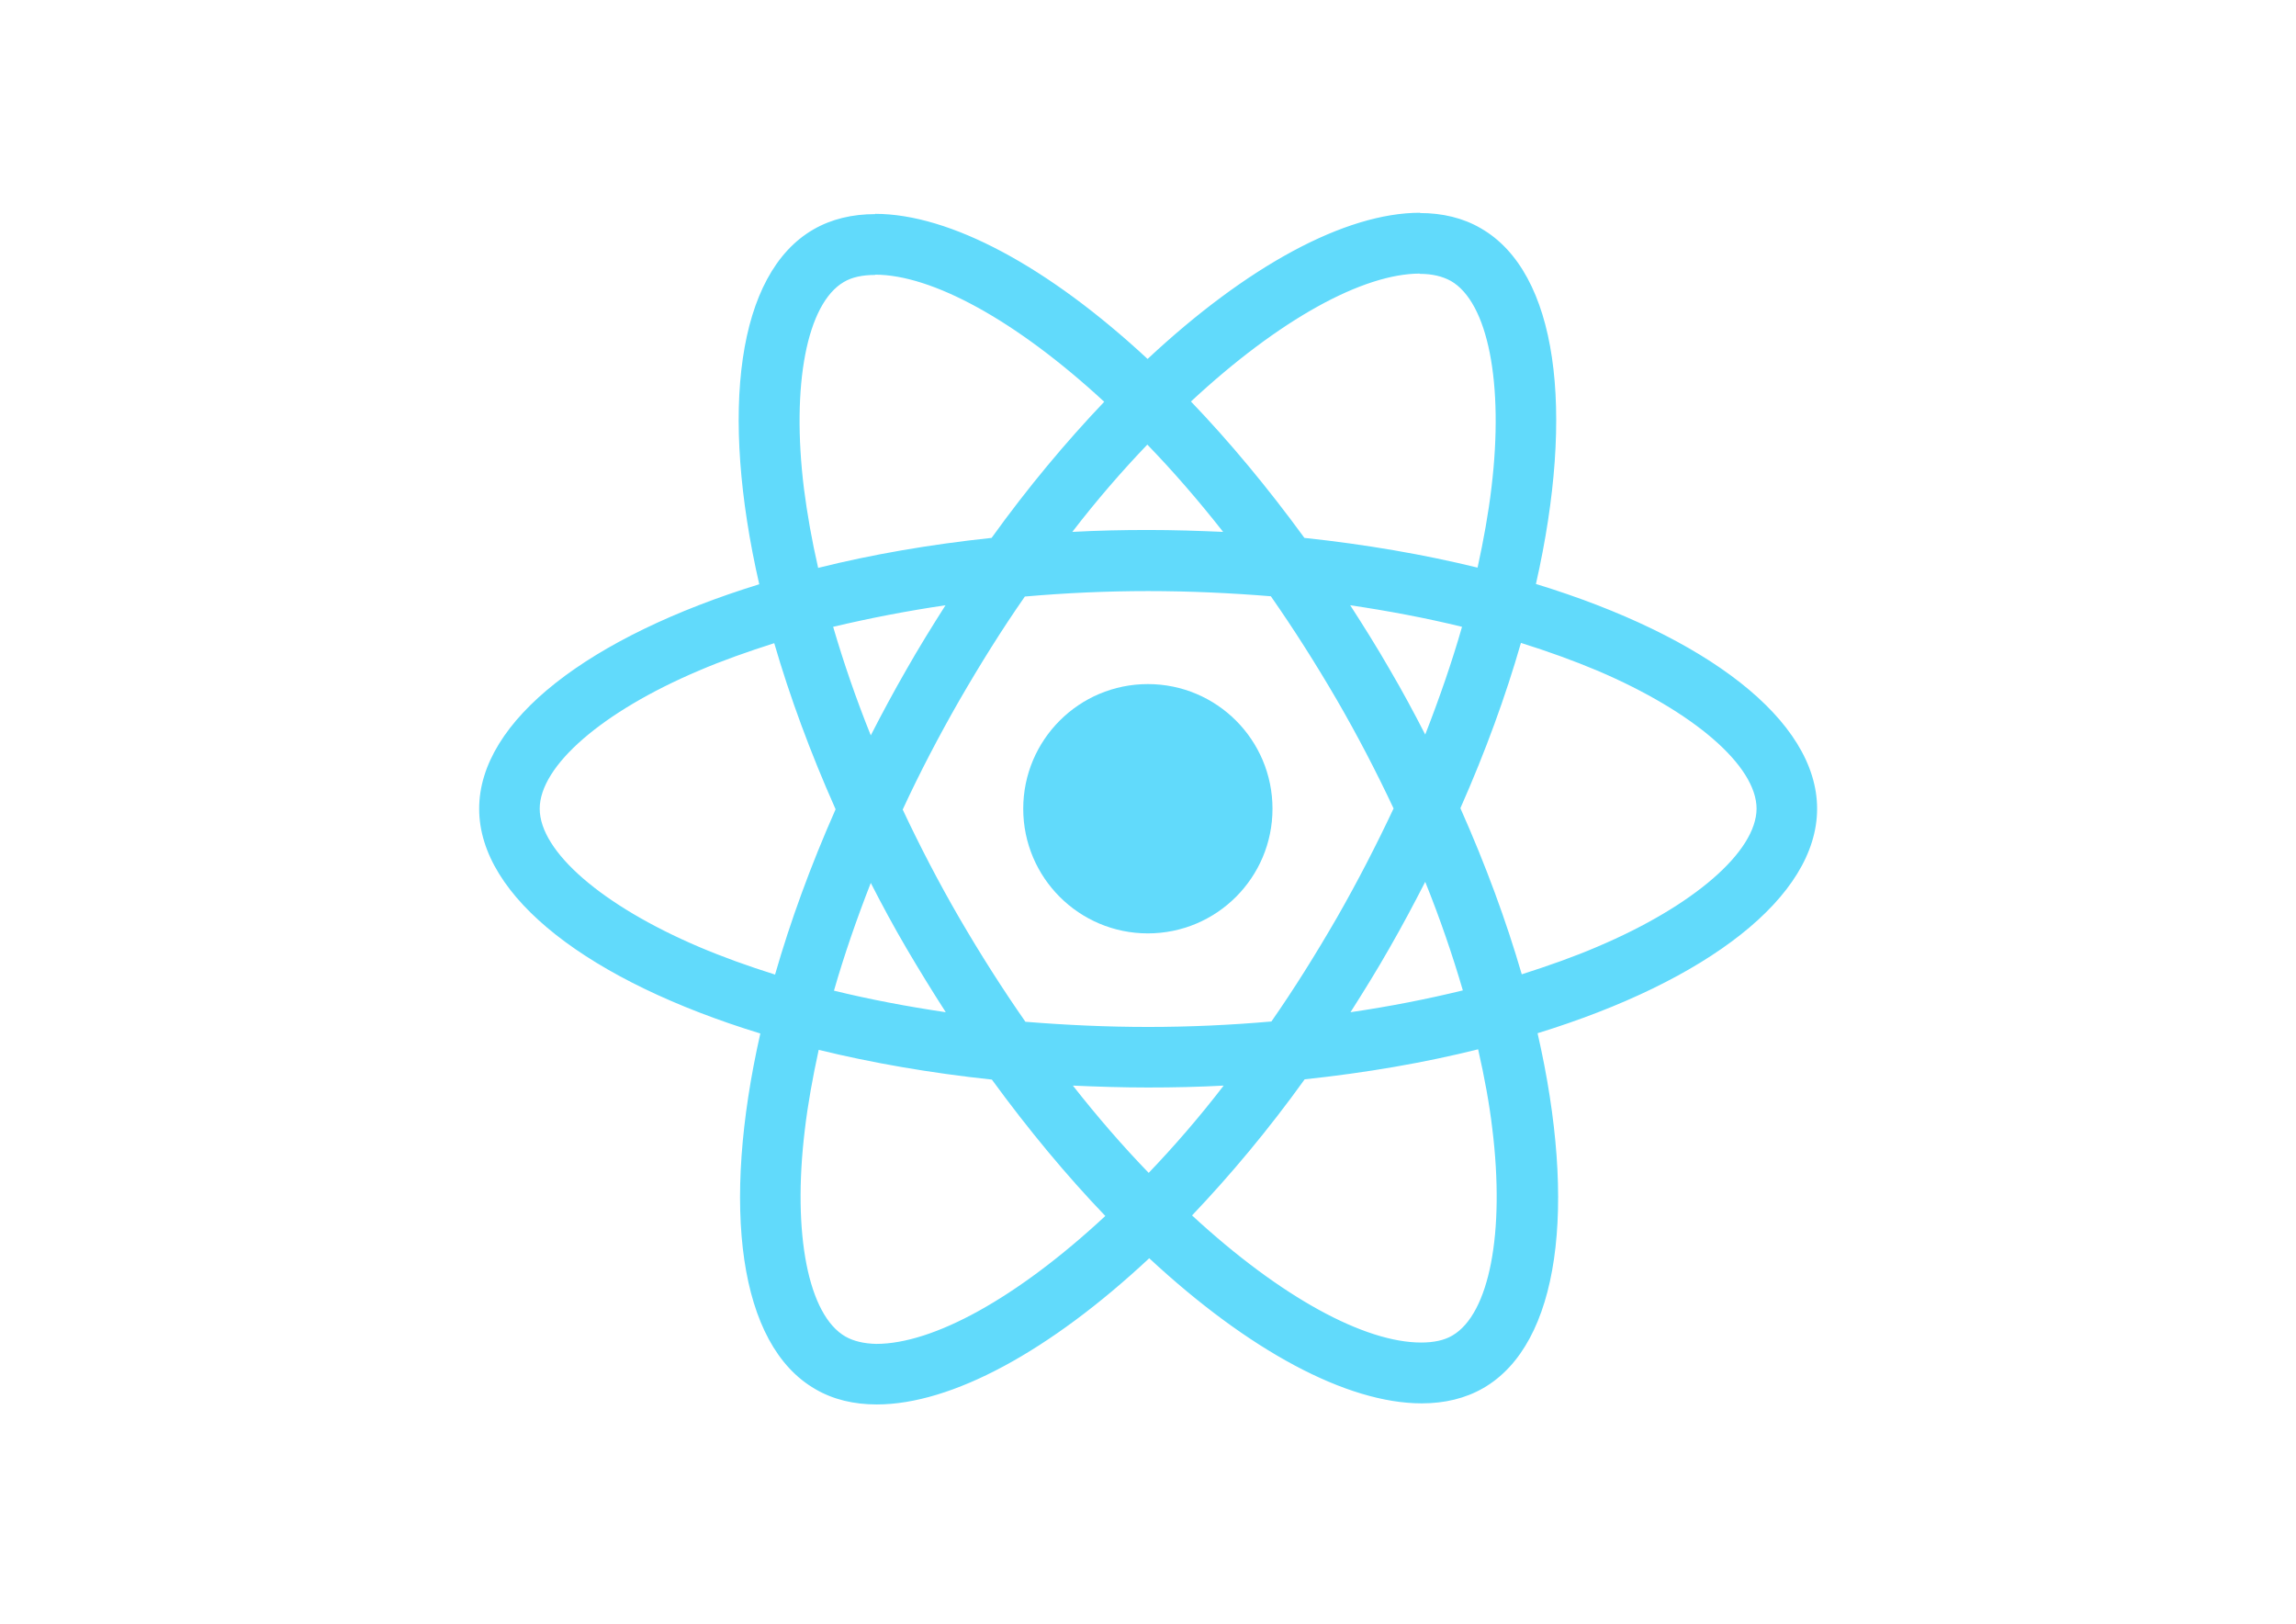
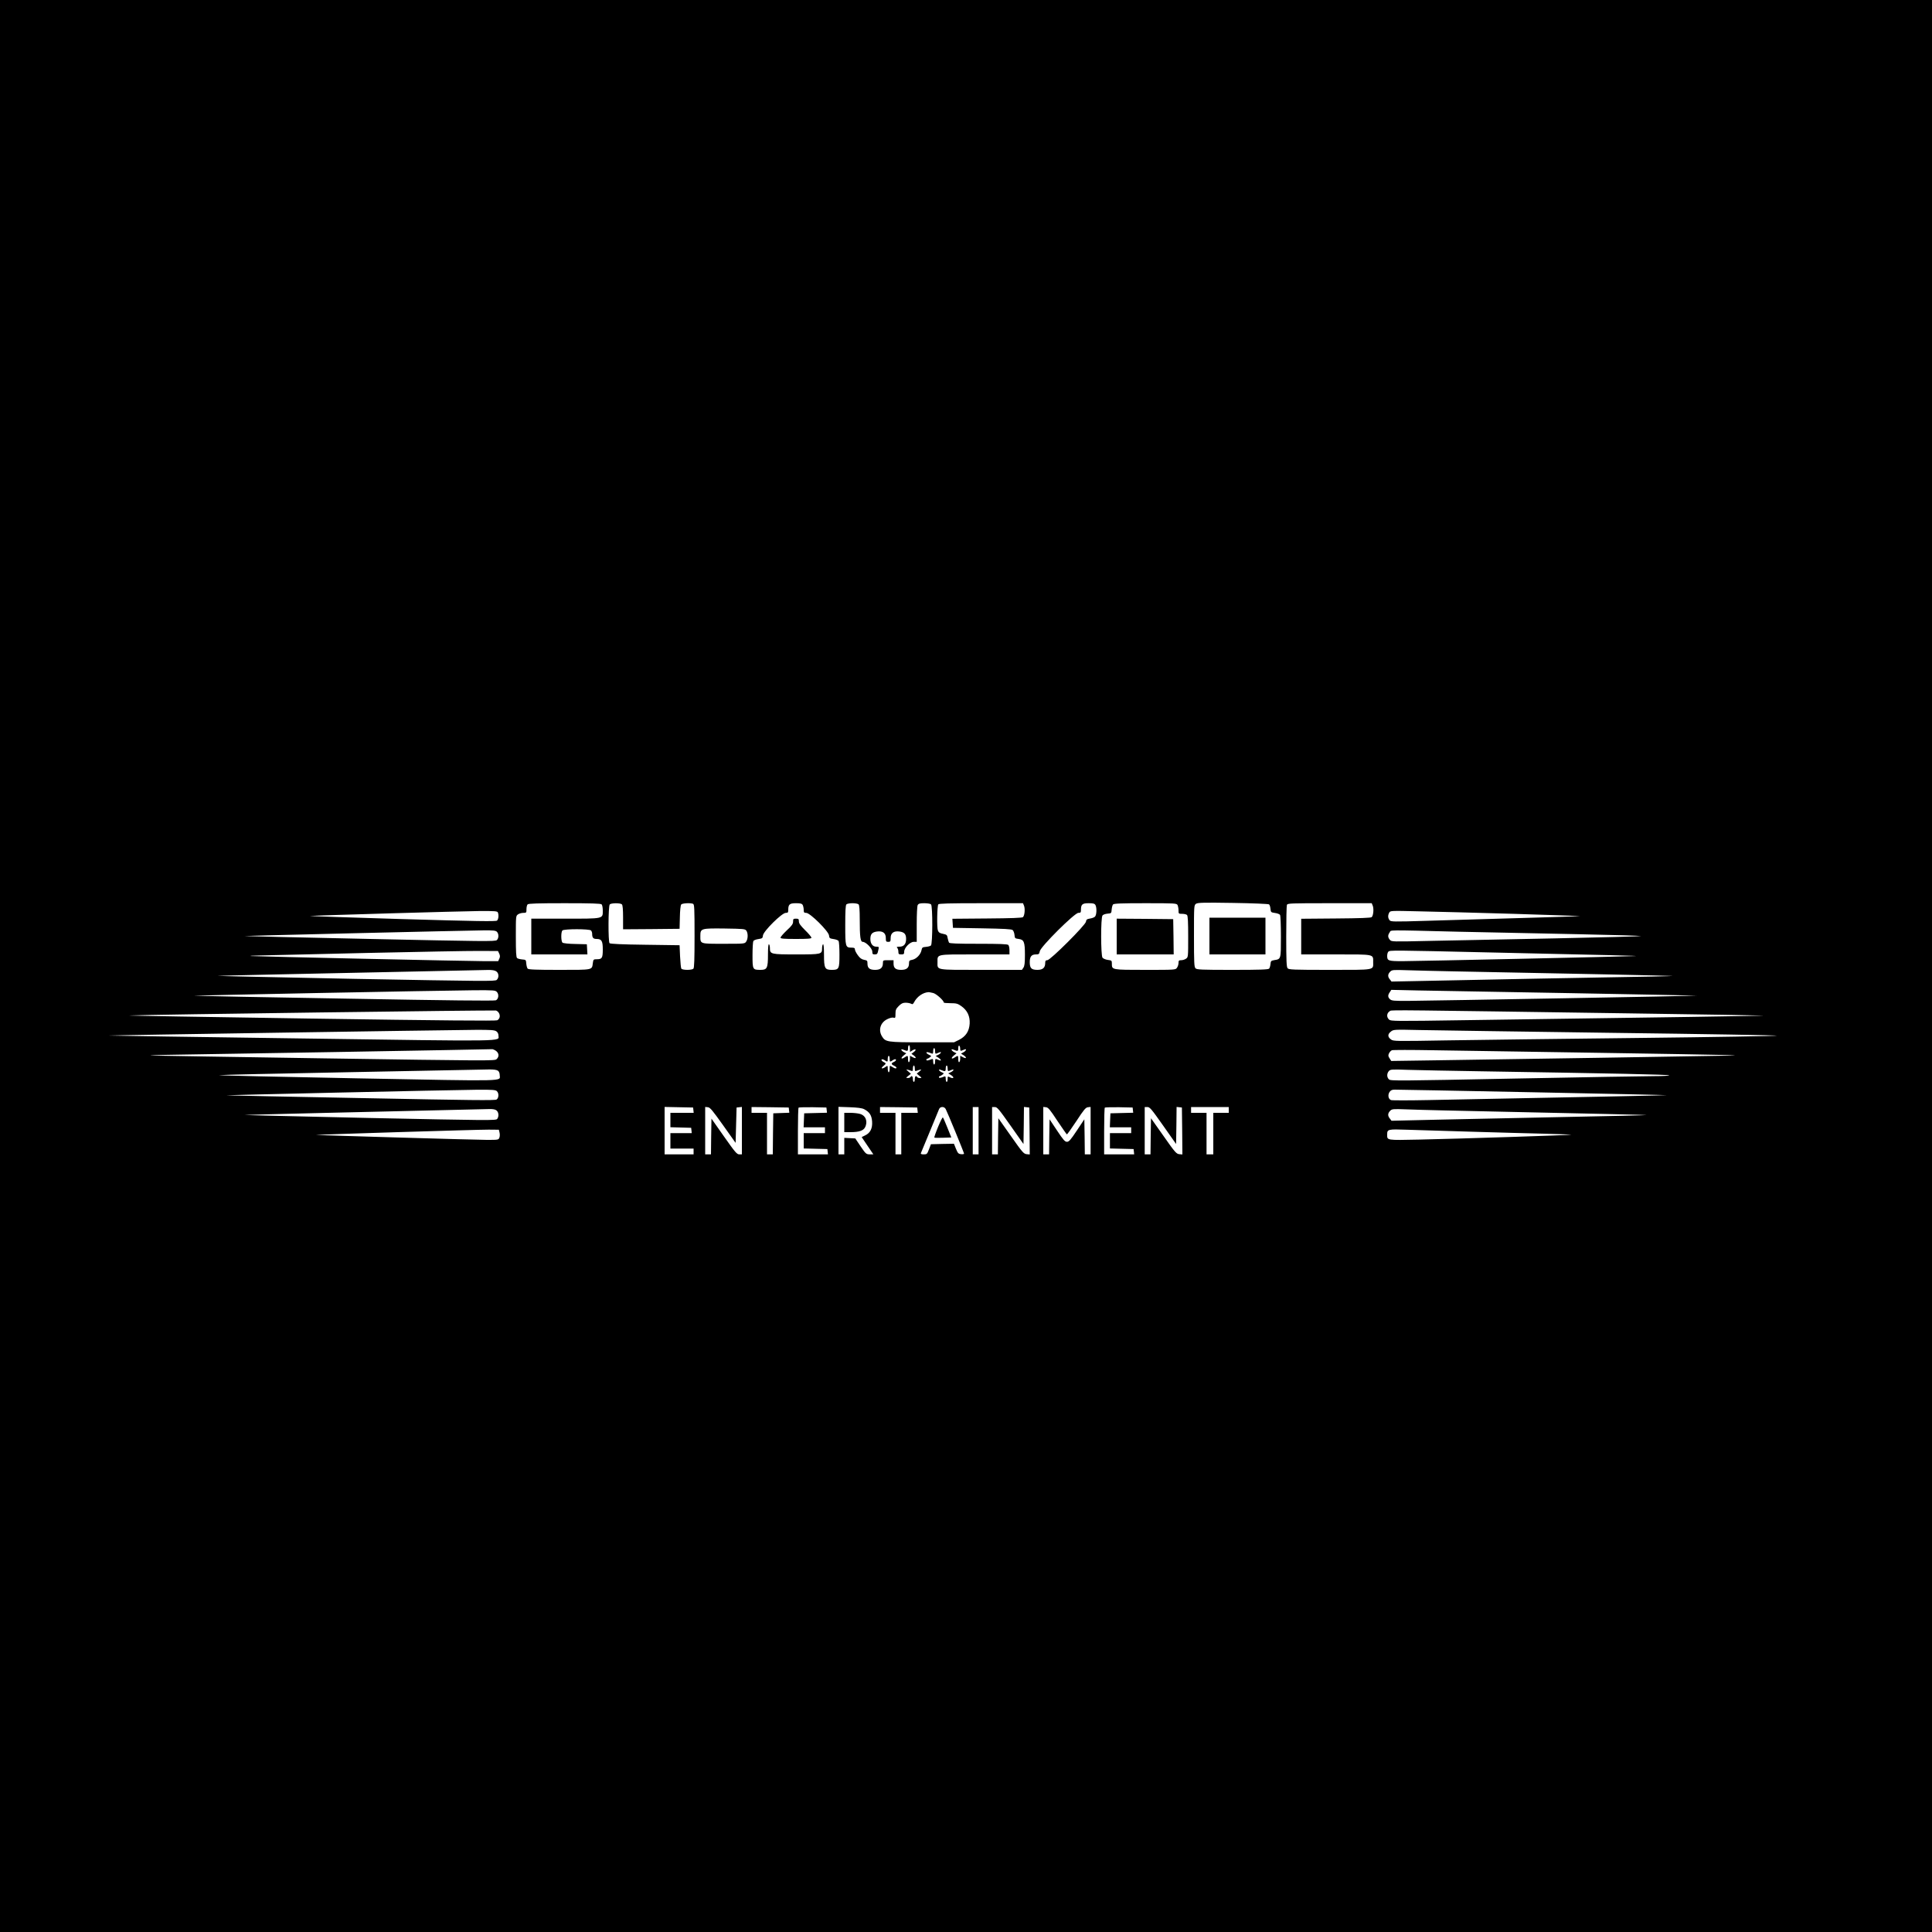
- <svg xmlns="http://www.w3.org/2000/svg" viewBox="0 0 841.9 595.3">
-   <g fill="#61DAFB">
-     <path d="M666.3 296.5c0-32.5-40.7-63.3-103.1-82.4 14.4-63.6 8-114.2-20.2-130.4-6.5-3.8-14.1-5.6-22.4-5.6v22.3c4.6 0 8.3.9 11.4 2.6 13.6 7.8 19.5 37.5 14.9 75.7-1.1 9.4-2.9 19.3-5.1 29.4-19.6-4.8-41-8.5-63.5-10.9-13.5-18.5-27.5-35.3-41.6-50 32.6-30.3 63.2-46.9 84-46.9V78c-27.5 0-63.5 19.6-99.9 53.6-36.4-33.8-72.4-53.2-99.9-53.2v22.3c20.7 0 51.4 16.5 84 46.6-14 14.7-28 31.4-41.3 49.9-22.6 2.4-44 6.1-63.6 11-2.3-10-4-19.7-5.2-29-4.7-38.2 1.1-67.9 14.6-75.8 3-1.8 6.9-2.6 11.5-2.6V78.5c-8.4 0-16 1.8-22.6 5.6-28.1 16.2-34.4 66.7-19.9 130.1-62.2 19.2-102.7 49.9-102.7 82.3 0 32.5 40.7 63.3 103.1 82.4-14.4 63.6-8 114.2 20.2 130.4 6.5 3.8 14.1 5.6 22.5 5.6 27.5 0 63.5-19.6 99.9-53.6 36.4 33.8 72.4 53.2 99.9 53.2 8.4 0 16-1.8 22.6-5.6 28.1-16.2 34.4-66.7 19.9-130.1 62-19.1 102.5-49.9 102.5-82.3zm-130.2-66.7c-3.7 12.9-8.3 26.2-13.5 39.5-4.1-8-8.4-16-13.1-24-4.6-8-9.5-15.8-14.4-23.4 14.2 2.1 27.9 4.7 41 7.9zm-45.8 106.5c-7.8 13.5-15.8 26.3-24.1 38.2-14.9 1.3-30 2-45.2 2-15.1 0-30.2-.7-45-1.9-8.3-11.9-16.4-24.6-24.2-38-7.6-13.1-14.5-26.4-20.8-39.8 6.2-13.4 13.2-26.8 20.7-39.9 7.8-13.5 15.8-26.3 24.1-38.2 14.9-1.3 30-2 45.2-2 15.1 0 30.2.7 45 1.9 8.3 11.9 16.4 24.6 24.2 38 7.6 13.1 14.5 26.4 20.8 39.8-6.3 13.4-13.2 26.8-20.7 39.9zm32.3-13c5.4 13.4 10 26.8 13.8 39.8-13.1 3.2-26.9 5.9-41.2 8 4.9-7.7 9.8-15.6 14.4-23.7 4.6-8 8.9-16.1 13-24.1zM421.2 430c-9.3-9.6-18.6-20.3-27.8-32 9 .4 18.2.7 27.5.7 9.4 0 18.7-.2 27.8-.7-9 11.7-18.3 22.4-27.5 32zm-74.4-58.9c-14.2-2.1-27.9-4.7-41-7.9 3.7-12.9 8.3-26.2 13.5-39.5 4.1 8 8.4 16 13.1 24 4.7 8 9.5 15.8 14.4 23.4zM420.7 163c9.3 9.6 18.6 20.3 27.8 32-9-.4-18.2-.7-27.5-.7-9.4 0-18.7.2-27.8.7 9-11.7 18.3-22.4 27.5-32zm-74 58.9c-4.9 7.7-9.8 15.6-14.4 23.7-4.6 8-8.9 16-13 24-5.4-13.4-10-26.8-13.8-39.8 13.1-3.1 26.9-5.8 41.2-7.9zm-90.5 125.2c-35.4-15.1-58.3-34.9-58.3-50.6 0-15.7 22.9-35.6 58.3-50.6 8.6-3.7 18-7 27.7-10.1 5.7 19.6 13.2 40 22.5 60.9-9.2 20.8-16.6 41.1-22.2 60.6-9.9-3.1-19.3-6.5-28-10.2zM310 490c-13.6-7.8-19.5-37.5-14.9-75.7 1.1-9.4 2.9-19.3 5.1-29.4 19.6 4.8 41 8.5 63.5 10.9 13.5 18.5 27.5 35.3 41.6 50-32.6 30.3-63.2 46.9-84 46.9-4.5-.1-8.3-1-11.3-2.7zm237.2-76.2c4.7 38.2-1.1 67.9-14.6 75.8-3 1.8-6.9 2.6-11.5 2.6-20.7 0-51.4-16.5-84-46.6 14-14.7 28-31.4 41.3-49.9 22.6-2.4 44-6.1 63.6-11 2.3 10.1 4.1 19.8 5.2 29.1zm38.5-66.7c-8.6 3.7-18 7-27.7 10.1-5.7-19.6-13.2-40-22.5-60.9 9.2-20.8 16.6-41.1 22.2-60.6 9.9 3.1 19.3 6.5 28.1 10.2 35.4 15.1 58.3 34.9 58.3 50.6-.1 15.7-23 35.6-58.4 50.6zM320.8 78.4z" />
-     <circle cx="420.9" cy="296.5" r="45.7" />
-     <path d="M520.5 78.1z" />
+ <svg xmlns="http://www.w3.org/2000/svg" version="1.0" width="2000pt" height="2000pt" viewBox="0 0 2000 2000" preserveAspectRatio="xMidYMid meet">
+   <g transform="translate(0,2000) scale(0.1,-0.1)" fill="#000000" stroke="none">
+     <path d="M0 10000 l0 -10000 10000 0 10000 0 0 10000 0 10000 -10000 0 -10000 0 0 -10000z m13137 638 c7 -5 13 -26 15 -46 3 -35 5 -37 46 -43 24 -3 48 -12 53 -20 5 -8 9 -109 9 -225 0 -235 1 -232 -68 -243 -34 -6 -37 -9 -40 -41 -2 -19 -8 -41 -14 -47 -8 -10 -96 -13 -379 -13 -321 0 -370 2 -383 16 -14 13 -16 58 -16 334 0 313 0 319 21 334 18 12 74 14 383 9 202 -3 366 -10 373 -15z m-6909 0 c7 -7 12 -36 12 -64 0 -87 12 -84 -392 -84 l-348 0 0 -185 0 -185 291 0 290 0 -3 53 -3 52 -119 3 c-67 1 -126 7 -133 14 -16 13 -17 110 -1 126 17 17 279 17 296 0 7 -7 12 -22 12 -34 0 -41 11 -54 45 -54 53 0 65 -20 65 -109 0 -88 -8 -101 -61 -101 -35 0 -37 -2 -42 -40 -10 -73 6 -70 -347 -70 -244 0 -320 3 -328 13 -6 7 -12 30 -14 52 -3 39 -4 40 -43 43 -22 2 -45 8 -52 14 -10 8 -13 64 -13 224 0 209 0 213 22 228 12 9 37 16 55 16 32 0 33 2 33 38 0 21 5 43 12 50 9 9 108 12 383 12 275 0 374 -3 383 -12z m210 0 c8 -8 12 -53 12 -135 l0 -123 293 2 292 3 3 119 c1 67 7 126 14 133 11 13 93 18 122 7 14 -5 16 -44 16 -333 0 -241 -3 -330 -12 -339 -16 -16 -114 -16 -125 1 -4 6 -10 64 -13 127 l-5 115 -357 5 c-246 3 -361 9 -368 16 -15 15 -14 382 2 401 13 16 110 17 126 1z m1872 -7 c5 -11 10 -33 10 -50 0 -27 4 -31 26 -31 40 0 232 -190 236 -234 3 -28 7 -31 46 -37 24 -3 48 -12 53 -20 5 -8 9 -71 9 -141 0 -149 -5 -158 -80 -158 -72 0 -80 17 -80 158 0 73 -4 111 -10 107 -5 -3 -10 -21 -10 -40 0 -64 -5 -65 -267 -65 -264 0 -273 2 -273 66 0 18 -4 36 -10 39 -6 4 -10 -34 -10 -107 0 -140 -9 -158 -76 -158 -83 0 -84 2 -84 153 0 73 4 138 9 146 5 8 29 17 53 20 39 6 43 9 46 37 4 44 196 234 236 234 22 0 26 4 26 31 0 57 14 69 80 69 48 0 61 -4 70 -19z m578 7 c8 -8 12 -57 12 -154 0 -184 7 -234 31 -234 32 0 99 -68 99 -101 0 -24 4 -29 25 -29 26 0 29 4 39 53 6 25 4 27 -23 27 -37 0 -61 31 -61 80 0 50 18 70 68 77 60 8 92 -15 92 -67 0 -36 3 -40 25 -40 22 0 25 4 25 40 0 52 32 75 92 67 50 -7 68 -27 68 -77 0 -52 -23 -80 -68 -80 -28 0 -33 -3 -24 -12 7 -7 12 -25 12 -40 0 -24 4 -28 30 -28 26 0 30 4 30 28 0 40 60 102 99 102 l31 0 0 181 c0 105 4 188 10 200 9 15 22 19 68 19 32 0 63 -5 70 -12 18 -18 17 -411 -1 -426 -7 -6 -30 -12 -52 -14 -36 -3 -40 -6 -46 -36 -9 -44 -54 -90 -96 -98 -29 -5 -33 -10 -33 -37 0 -46 -25 -67 -81 -67 -57 0 -79 18 -79 66 l0 34 -55 0 c-53 0 -55 -1 -55 -28 0 -50 -25 -72 -80 -72 -58 0 -80 18 -80 65 0 30 -3 33 -35 39 -26 5 -44 18 -65 48 -17 23 -30 49 -30 60 0 14 -8 18 -34 18 -64 0 -66 8 -66 234 0 144 3 205 12 214 7 7 35 12 63 12 28 0 56 -5 63 -12z m1713 -15 c12 -32 6 -100 -11 -117 -8 -8 -120 -12 -371 -14 l-360 -3 3 -47 3 -47 301 -5 c229 -4 305 -8 317 -18 9 -8 17 -30 19 -50 3 -35 5 -37 43 -42 55 -7 65 -30 65 -165 0 -84 -4 -116 -16 -133 l-15 -22 -423 0 c-479 0 -451 -5 -451 80 0 84 -20 80 386 80 l359 0 0 43 c0 24 -5 48 -12 55 -9 9 -91 12 -309 12 -223 0 -300 3 -305 12 -4 7 -10 28 -14 47 -5 32 -9 36 -48 44 -33 6 -45 14 -53 35 -12 30 -8 250 4 270 6 9 106 12 443 12 l434 0 11 -27z m739 8 c16 -30 12 -107 -6 -121 -8 -8 -32 -16 -52 -19 -30 -5 -38 -11 -40 -32 -4 -35 -369 -399 -400 -399 -17 0 -22 -6 -22 -28 0 -50 -25 -72 -80 -72 -63 0 -80 17 -80 80 0 58 18 80 65 80 29 0 33 4 39 33 9 48 360 397 399 397 23 0 27 4 27 31 0 57 14 69 80 69 48 0 61 -4 70 -19z m850 0 c5 -11 10 -36 10 -55 0 -35 1 -36 38 -36 21 0 43 -5 50 -12 9 -9 12 -73 12 -224 0 -209 0 -213 -22 -228 -12 -9 -35 -16 -50 -16 -24 0 -28 -4 -28 -28 0 -15 -7 -38 -16 -50 -15 -22 -16 -22 -329 -22 -348 0 -345 0 -345 64 0 32 -2 34 -42 39 -23 3 -48 14 -55 23 -18 25 -19 413 0 437 6 9 30 17 52 19 39 3 40 4 43 43 2 22 8 45 14 52 8 10 86 13 334 13 309 0 324 -1 334 -19z m2021 -8 c12 -32 6 -100 -11 -117 -8 -8 -120 -12 -370 -14 l-360 -3 0 -184 0 -185 359 0 c406 0 386 4 386 -80 0 -85 28 -80 -450 -80 -381 0 -424 2 -436 17 -11 13 -14 78 -14 327 0 171 3 319 7 329 7 16 38 17 443 17 l435 0 11 -27z m-9057 -69 c11 -28 6 -71 -9 -84 -12 -10 -212 -7 -992 16 -538 16 -962 31 -943 32 61 6 1557 49 1751 51 162 1 188 -1 193 -15z m10516 -14 c376 -12 685 -22 687 -23 1 -2 -269 -11 -600 -20 -331 -10 -773 -23 -981 -29 -364 -11 -379 -10 -392 7 -17 23 -18 49 -3 77 11 21 14 21 308 14 163 -3 604 -15 981 -26z m-7944 -174 c19 -26 18 -86 -2 -114 -15 -22 -19 -22 -234 -22 -249 0 -240 -3 -240 84 0 75 9 77 253 74 193 -3 210 -4 223 -22z m-2582 -12 c21 -21 20 -67 -1 -86 -16 -15 -141 -13 -1313 12 -712 15 -1297 29 -1300 30 -5 3 2238 56 2477 59 99 1 125 -2 137 -15z m9951 1 c330 -7 891 -19 1248 -26 356 -7 647 -16 647 -19 0 -3 -402 -14 -892 -24 -491 -10 -1073 -22 -1293 -26 -398 -9 -400 -9 -417 11 -22 26 -23 48 -2 77 18 26 -58 26 709 7z m-9927 -227 c9 -20 10 -32 1 -52 l-12 -26 -141 0 c-156 0 -2345 48 -2416 53 -25 2 14 5 85 6 72 1 571 13 1110 26 539 12 1065 22 1170 21 l190 -1 13 -27z m10272 12 c1242 -27 1541 -35 1490 -37 -89 -5 -2278 -53 -2410 -53 -149 0 -160 4 -160 55 0 17 5 36 12 43 16 16 26 16 1068 -8z m-10302 -196 c27 -19 29 -64 4 -88 -18 -15 -114 -14 -1478 11 -802 16 -1436 30 -1409 31 41 3 746 18 2795 61 45 1 73 -4 88 -15z m9892 1 c1171 -22 2284 -46 2287 -48 1 -2 -316 -9 -705 -15 -389 -7 -1044 -19 -1457 -28 l-750 -15 -17 22 c-24 28 -23 54 3 80 20 20 28 20 187 15 92 -3 295 -8 452 -11z m-9886 -214 c23 -25 17 -72 -10 -86 -14 -7 -493 -2 -1540 17 -835 14 -1546 28 -1579 30 -63 3 2526 54 2896 57 201 1 217 0 233 -18z m11113 -12 c722 -13 1311 -25 1309 -26 -3 -3 -2728 -52 -2979 -54 -157 -1 -181 1 -198 17 -23 21 -24 42 -2 73 l16 24 271 -6 c149 -3 861 -16 1583 -28z m-6595 1 c32 -9 108 -77 108 -98 0 -4 31 -7 69 -7 61 0 75 -4 112 -30 63 -44 91 -105 87 -181 -5 -80 -40 -133 -111 -169 l-51 -25 -328 0 c-365 0 -382 3 -418 62 -40 66 -16 144 56 178 26 13 52 19 64 15 18 -6 20 -2 20 40 0 40 5 52 34 81 26 26 42 34 71 34 20 0 45 -5 55 -10 16 -9 22 -6 34 17 29 56 91 99 146 102 8 1 31 -4 52 -9z m-4496 -209 c15 -29 7 -59 -19 -73 -15 -7 -547 -3 -1951 18 -1062 16 -1897 30 -1856 32 196 9 3778 57 3795 51 11 -3 25 -16 31 -28z m11678 -1 c776 -11 1411 -22 1413 -23 2 -3 -1025 -19 -3105 -48 -714 -11 -754 -10 -772 6 -31 28 -25 71 12 91 17 10 123 8 2452 -26z m-11706 -186 c14 -10 22 -25 22 -44 0 -63 140 -61 -2045 -30 -1094 15 -1992 29 -1995 30 -5 3 3435 56 3800 59 163 1 199 -2 218 -15z m11555 -16 c946 -12 1711 -25 1700 -29 -10 -4 -659 -15 -1443 -24 -784 -9 -1672 -20 -1975 -25 -525 -9 -551 -9 -575 9 -36 26 -37 54 -3 81 28 23 29 23 303 17 151 -3 1048 -16 1993 -29z m-7273 -163 l0 -35 25 16 c34 22 47 8 15 -16 l-25 -19 23 -16 c32 -24 27 -38 -8 -20 l-30 16 0 -30 c0 -16 -4 -33 -10 -36 -6 -4 -10 8 -10 29 0 41 -2 42 -36 20 -35 -24 -44 -8 -10 19 l28 23 -26 13 c-29 16 -36 37 -8 26 47 -20 52 -18 52 14 0 17 5 31 10 31 6 0 10 -16 10 -35z m520 -2 c0 -18 4 -24 15 -19 8 3 22 9 30 12 26 11 16 -15 -11 -29 l-26 -14 26 -16 c36 -24 33 -41 -4 -22 l-30 16 0 -30 c0 -16 -4 -33 -10 -36 -6 -4 -10 8 -10 29 0 41 -2 42 -36 20 -35 -24 -44 -8 -10 19 l28 23 -26 13 c-29 16 -36 37 -8 26 47 -20 52 -18 52 14 0 19 4 30 10 26 6 -3 10 -18 10 -32z m-260 -24 c0 -24 4 -30 15 -25 8 3 22 9 30 12 27 11 16 -12 -12 -25 l-27 -13 27 -16 c28 -18 38 -38 12 -28 -8 3 -22 9 -30 12 -11 5 -15 -1 -15 -25 0 -17 -4 -31 -10 -31 -5 0 -10 14 -10 31 0 26 -3 30 -17 24 -37 -15 -53 -17 -53 -6 0 6 4 11 8 11 5 0 17 6 27 14 19 14 19 15 -8 27 -15 7 -27 17 -27 22 0 9 17 7 53 -8 14 -6 17 -2 17 24 0 17 5 31 10 31 6 0 10 -14 10 -31z m-4557 10 c42 -23 50 -64 17 -94 -19 -17 -84 -17 -1792 9 -975 15 -1780 28 -1788 30 -8 2 59 5 150 6 259 3 3385 57 3388 59 2 0 13 -4 25 -10z m11452 -28 c1324 -21 1530 -26 1305 -29 -63 -1 -655 -11 -1315 -22 -660 -10 -1417 -22 -1681 -26 l-482 -7 -17 27 c-15 22 -16 31 -6 52 6 13 20 28 30 32 11 4 201 4 423 0 222 -3 1006 -16 1743 -27z m-7365 -61 c0 -35 2 -36 34 -14 16 10 26 12 31 5 3 -6 -5 -16 -19 -23 -33 -14 -33 -25 -1 -40 25 -11 34 -28 15 -28 -6 0 -22 7 -35 16 -25 16 -25 16 -25 -20 0 -20 -4 -36 -10 -36 -5 0 -10 16 -10 36 0 34 -1 35 -22 20 -37 -26 -57 -18 -23 9 31 26 31 26 -3 44 -12 7 -20 17 -16 22 4 6 15 4 30 -5 32 -22 34 -21 34 14 0 17 5 30 10 30 6 0 10 -13 10 -30z m260 -101 c0 -26 3 -30 18 -24 9 4 26 9 37 12 16 3 15 0 -8 -19 l-27 -22 27 -23 c27 -21 27 -22 6 -23 -12 0 -25 5 -28 10 -12 20 -25 9 -25 -20 0 -16 -4 -30 -10 -30 -5 0 -10 14 -10 30 0 29 -13 40 -25 20 -3 -5 -16 -10 -28 -9 -21 0 -21 1 6 22 l27 21 -27 24 c-23 19 -24 23 -8 19 11 -3 28 -8 38 -12 14 -6 17 -2 17 24 0 17 5 31 10 31 6 0 10 -14 10 -31z m340 0 c0 -24 4 -30 15 -25 8 3 22 9 30 12 27 11 16 -12 -12 -25 l-27 -13 27 -16 c42 -26 30 -45 -14 -22 -17 10 -19 7 -19 -20 0 -16 -4 -30 -10 -30 -5 0 -10 14 -10 31 0 26 -3 30 -17 24 -37 -15 -53 -17 -53 -6 0 6 4 11 8 11 5 0 17 6 27 14 19 14 19 15 -8 27 -29 13 -38 36 -9 24 47 -20 52 -18 52 14 0 17 5 31 10 31 6 0 10 -14 10 -31z m-4655 -23 c11 -8 18 -26 18 -45 0 -67 119 -64 -1470 -34 -793 15 -1439 30 -1437 33 3 3 616 17 1362 31 746 14 1391 27 1433 28 50 1 81 -4 94 -13z m10180 -6 c1381 -22 1945 -34 1945 -42 0 -4 -68 -8 -151 -8 -83 0 -731 -11 -1441 -25 -1212 -24 -1292 -25 -1309 -9 -24 21 -24 61 -2 86 16 18 29 19 197 13 100 -3 442 -10 761 -15z m-10191 -206 c22 -21 20 -70 -3 -86 -15 -11 -254 -8 -1367 14 -742 14 -1383 27 -1424 29 -85 2 2290 55 2587 58 162 1 194 -1 207 -15z m10723 -11 c766 -15 1391 -29 1389 -30 -2 -2 -767 -18 -2474 -51 -200 -4 -372 -4 -382 0 -28 10 -36 53 -16 83 13 19 25 25 54 25 20 1 663 -12 1429 -27z m-8689 -185 l3 -28 -120 0 -121 0 0 -75 0 -74 108 -3 107 -3 3 -27 3 -28 -110 0 -111 0 0 -80 0 -80 120 0 120 0 0 -30 0 -30 -150 0 -150 0 0 245 0 246 148 -3 147 -3 3 -27z m307 -156 l130 -183 5 183 5 183 28 3 27 3 0 -245 0 -246 -27 0 c-25 0 -43 22 -158 185 l-130 185 -3 -185 -2 -185 -30 0 -30 0 0 246 0 245 28 -3 c23 -2 48 -33 157 -186z m683 156 l3 -27 -83 -3 -83 -3 -3 -212 -2 -213 -30 0 -30 0 0 215 0 215 -80 0 -80 0 0 30 0 30 193 -2 192 -3 3 -27z m390 0 l3 -27 -118 -3 -118 -3 -3 -72 -3 -73 111 0 110 0 0 -30 0 -30 -110 0 -110 0 0 -80 0 -79 123 -3 122 -3 3 -27 3 -28 -155 0 -156 0 0 238 c0 131 3 242 7 246 4 3 70 5 147 4 l141 -3 3 -27z m387 10 c57 -30 78 -63 83 -128 5 -71 -19 -119 -73 -144 l-35 -17 60 -89 61 -90 -38 0 c-36 1 -41 5 -94 83 l-55 82 -57 3 -57 3 0 -86 0 -85 -30 0 -30 0 0 246 0 246 118 -4 c80 -3 126 -9 147 -20z m553 -10 l3 -28 -85 0 -86 0 0 -215 0 -215 -30 0 -30 0 0 215 0 215 -80 0 -80 0 0 30 0 30 193 -2 192 -3 3 -27z m292 11 c17 -31 190 -452 190 -462 0 -4 -14 -7 -31 -5 -28 3 -34 10 -53 56 l-21 52 -119 -2 -119 -3 -20 -52 c-19 -50 -22 -53 -54 -53 -24 0 -34 4 -30 13 3 6 44 107 92 222 48 116 91 220 96 233 11 29 54 30 69 1z m340 -224 l0 -245 -30 0 -30 0 0 245 0 245 30 0 30 0 0 -245z m330 54 l135 -192 3 192 2 192 28 -3 27 -3 3 -243 2 -243 -32 3 c-30 3 -44 18 -163 188 l-130 184 -3 -187 -2 -187 -30 0 -30 0 0 245 0 245 28 0 c25 0 42 -21 162 -191z m486 48 c51 -76 95 -139 98 -140 4 -1 48 61 99 138 77 118 96 141 120 143 l27 3 0 -245 0 -246 -30 0 -30 0 -2 181 -3 182 -78 -117 c-64 -96 -81 -116 -102 -116 -21 0 -38 20 -102 116 l-78 117 -3 -182 -2 -181 -30 0 -30 0 0 246 0 245 28 -3 c23 -2 42 -25 118 -141z m782 111 l3 -27 -118 -3 -118 -3 -3 -72 -3 -73 111 0 110 0 0 -30 0 -30 -110 0 -110 0 0 -80 0 -79 123 -3 122 -3 3 -27 3 -28 -155 0 -156 0 0 238 c0 131 3 242 7 246 4 3 70 5 147 4 l141 -3 3 -27z m312 -159 l135 -192 3 192 2 192 28 -3 27 -3 3 -243 2 -243 -32 3 c-30 3 -44 18 -163 188 l-130 184 -3 -187 -2 -187 -30 0 -30 0 0 245 0 245 28 0 c25 0 42 -21 162 -191z m680 161 l0 -30 -80 0 -80 0 0 -215 0 -215 -35 0 -35 0 0 215 0 215 -80 0 -80 0 0 30 0 30 195 0 195 0 0 -30z m-7578 -7 c21 -19 24 -61 5 -86 -11 -17 -87 -16 -1337 10 -729 16 -1302 30 -1275 31 38 3 1309 33 2529 61 43 1 65 -4 78 -16z m9803 2 c1705 -37 2099 -46 2102 -48 1 -2 -379 -11 -845 -20 -466 -10 -1061 -23 -1322 -28 l-475 -11 -17 22 c-24 29 -23 55 3 81 19 19 28 20 162 15 78 -3 255 -8 392 -11z m-9774 -228 c4 -16 4 -40 -1 -53 -9 -24 -12 -24 -132 -24 -103 0 -1702 47 -1763 51 -40 3 1683 56 1784 55 l105 -1 7 -28z m10049 8 c261 -8 604 -17 763 -21 158 -4 286 -9 284 -10 -4 -5 -1192 -43 -1575 -51 -344 -7 -332 -9 -332 53 0 54 7 56 205 49 99 -3 394 -12 655 -20z" />
+     <path d="M12520 10310 l0 -190 290 0 290 0 0 190 0 190 -290 0 -290 0 0 -190z" />
+     <path d="M8210 10460 c0 -25 -13 -43 -65 -91 -36 -34 -65 -68 -65 -75 0 -11 30 -14 160 -14 123 0 160 3 160 13 0 7 -29 42 -65 77 -49 49 -65 71 -65 92 0 24 -4 28 -30 28 -27 0 -30 -3 -30 -30z" />
+     <path d="M11560 10305 l0 -185 295 0 295 0 -2 183 -3 182 -292 3 -293 2 0 -185z" />
+     <path d="M8740 8380 l0 -100 63 0 c89 0 134 15 152 50 31 60 7 123 -53 139 -20 6 -65 11 -99 11 l-63 0 0 -100z" />
+     <path d="M9711 8335 c-24 -58 -41 -108 -39 -111 3 -3 44 -4 91 -2 l85 3 -40 100 c-22 55 -43 103 -47 107 -4 5 -26 -39 -50 -97z" />
  </g>
</svg>
